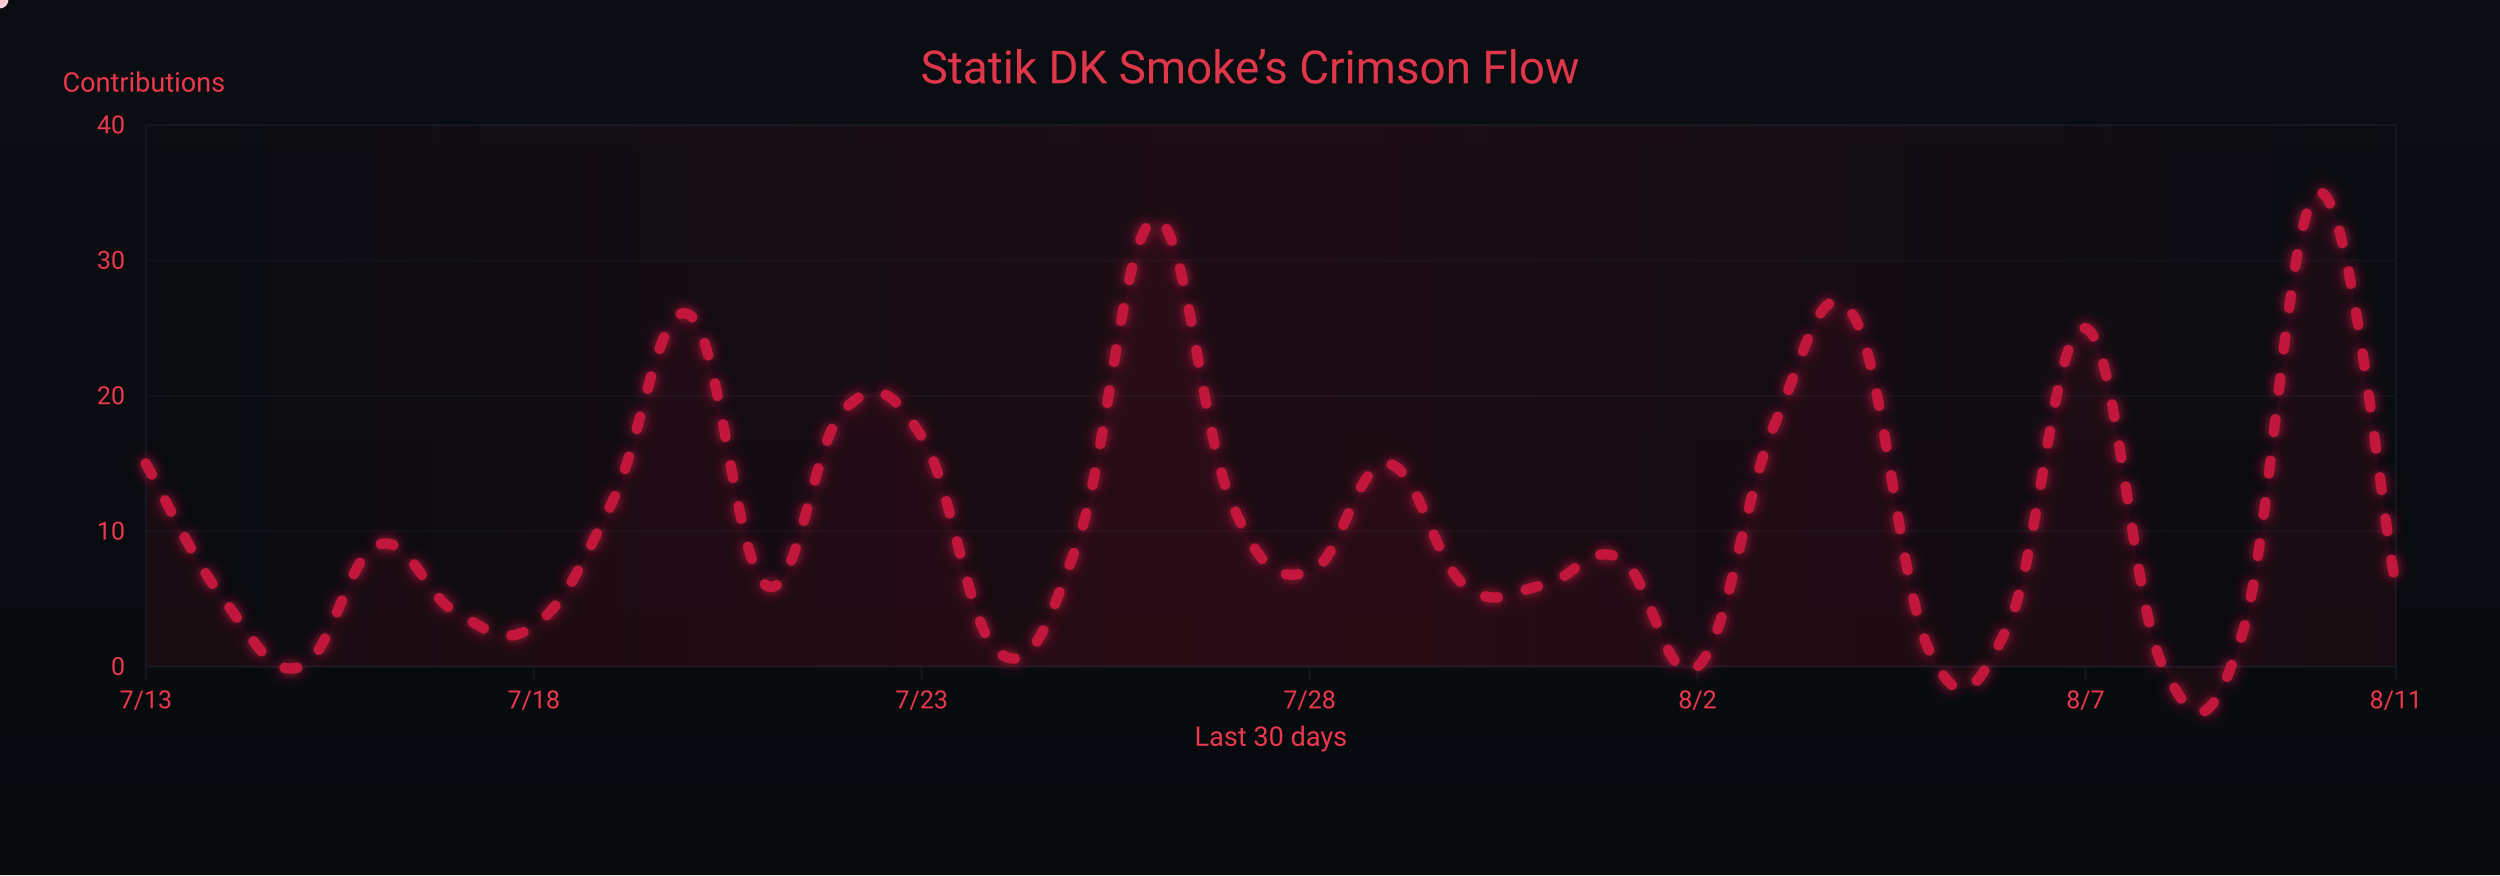
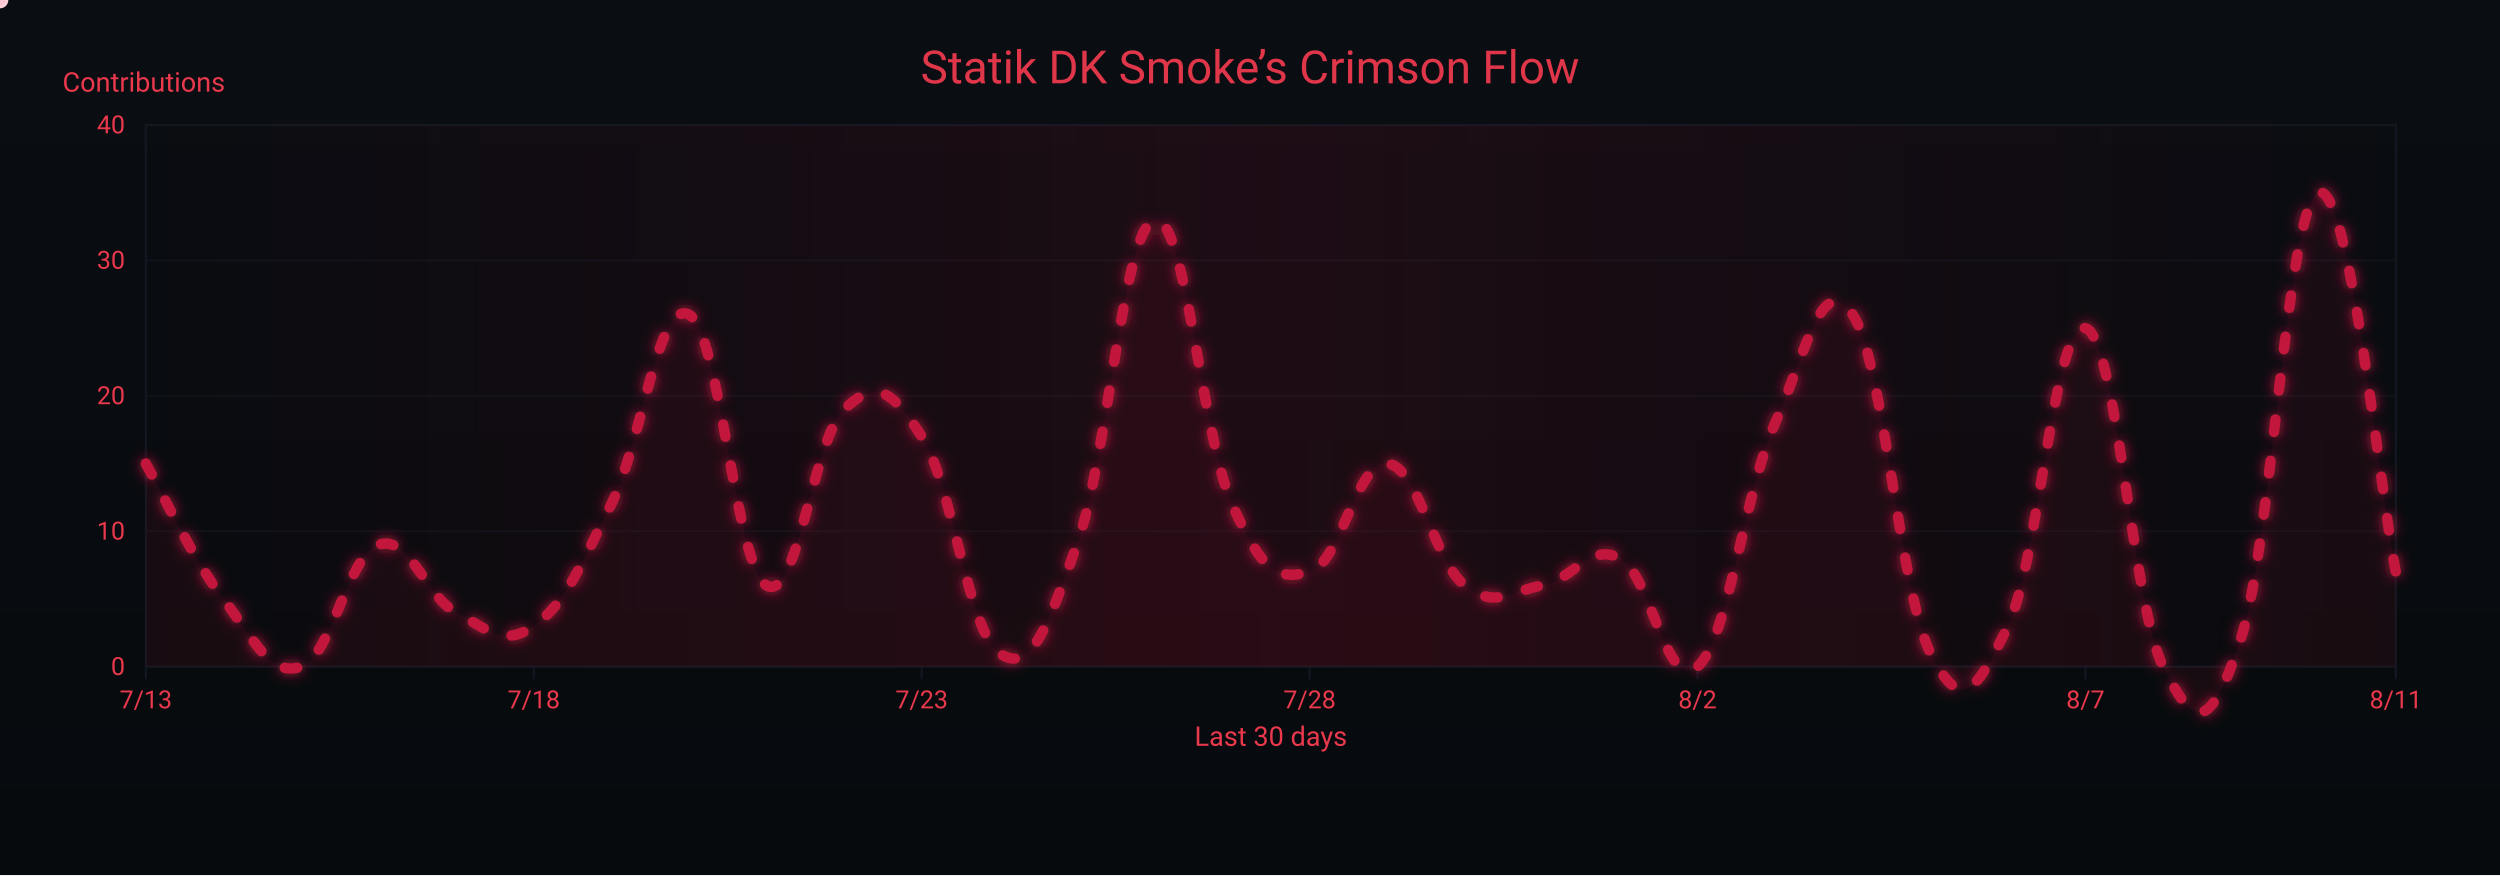
<svg xmlns="http://www.w3.org/2000/svg" width="1200" height="420" viewBox="0 0 1200 420" role="img" aria-label="Crimson Flow Graph">
  <defs>
    <linearGradient id="bgGrad" x1="0" y1="0" x2="0" y2="1">
      <stop offset="0%" stop-color="#0a0d12" />
      <stop offset="100%" stop-color="#070a0d" />
    </linearGradient>
    <filter id="glow">
      <feGaussianBlur stdDeviation="3" result="b1" />
      <feMerge>
        <feMergeNode in="b1" />
        <feMergeNode in="SourceGraphic" />
      </feMerge>
    </filter>
    <linearGradient id="sheen" x1="0" y1="0" x2="1" y2="0">
      <stop offset="0%" stop-color="#9b0e2a" stop-opacity="0" />
      <stop offset="50%" stop-color="#9b0e2a" stop-opacity=".14" />
      <stop offset="100%" stop-color="#9b0e2a" stop-opacity="0" />
      <animateTransform attributeName="gradientTransform" type="translate" from="-1 0" to="1 0" dur="9s" repeatCount="indefinite" />
    </linearGradient>
  </defs>
  <rect width="1200" height="420" fill="url(#bgGrad)" />
  <rect x="70" y="60" width="1080" height="260" fill="none" stroke="#121821" stroke-width="1" />
  <g font-family="ui-sans-serif,system-ui,-apple-system,Segoe UI,Roboto,Ubuntu,Arial" font-size="12">
    <path d="M70,320.0 H1150" stroke="#121821" stroke-width="1" opacity="0.6" />
    <text x="60" y="324.0" text-anchor="end" fill="#ea384c">0</text>
    <path d="M70,255.0 H1150" stroke="#121821" stroke-width="1" opacity="0.6" />
    <text x="60" y="259.0" text-anchor="end" fill="#ea384c">10</text>
    <path d="M70,190.0 H1150" stroke="#121821" stroke-width="1" opacity="0.6" />
    <text x="60" y="194.0" text-anchor="end" fill="#ea384c">20</text>
    <path d="M70,125.0 H1150" stroke="#121821" stroke-width="1" opacity="0.6" />
    <text x="60" y="129.0" text-anchor="end" fill="#ea384c">30</text>
    <path d="M70,60.0 H1150" stroke="#121821" stroke-width="1" opacity="0.6" />
    <text x="60" y="64.0" text-anchor="end" fill="#ea384c">40</text>
    <text x="30" y="44" fill="#ea384c" font-size="13">Contributions</text>
  </g>
  <g font-family="ui-sans-serif,system-ui,-apple-system,Segoe UI,Roboto,Ubuntu,Arial" font-size="12">
    <path d="M70.0,320 V326" stroke="#121821" stroke-width="1" />
    <text x="70.0" y="340" text-anchor="middle" fill="#ea384c">7/13</text>
    <path d="M256.2,320 V326" stroke="#121821" stroke-width="1" />
    <text x="256.2" y="340" text-anchor="middle" fill="#ea384c">7/18</text>
    <path d="M442.4,320 V326" stroke="#121821" stroke-width="1" />
    <text x="442.4" y="340" text-anchor="middle" fill="#ea384c">7/23</text>
    <path d="M628.6,320 V326" stroke="#121821" stroke-width="1" />
    <text x="628.6" y="340" text-anchor="middle" fill="#ea384c">7/28</text>
    <path d="M814.8,320 V326" stroke="#121821" stroke-width="1" />
    <text x="814.8" y="340" text-anchor="middle" fill="#ea384c">8/2</text>
    <path d="M1001.0,320 V326" stroke="#121821" stroke-width="1" />
    <text x="1001.0" y="340" text-anchor="middle" fill="#ea384c">8/7</text>
    <path d="M1150.0,320 V326" stroke="#121821" stroke-width="1" />
    <text x="1150.0" y="340" text-anchor="middle" fill="#ea384c">8/11</text>
    <text x="610" y="358" text-anchor="middle" fill="#ea384c" font-size="13">Last 30 days</text>
  </g>
  <rect x="70" y="60" width="1080" height="260" fill="url(#sheen)" />
  <text x="600" y="40" text-anchor="middle" font-family="ui-sans-serif,system-ui,-apple-system,Segoe UI,Roboto,Ubuntu,Arial" font-size="22" fill="#ea384c" opacity=".95">Statik DK Smoke’s Crimson Flow</text>
-   <path d="M70.0,222.5 C77.4,235.5 92.3,268.0 107.2,287.5 C122.1,307.0 129.6,325.2 144.5,320.0 C159.4,314.8 166.8,266.7 181.7,261.5 C196.6,256.3 204.1,286.2 219.0,294.0 C233.9,301.8 241.3,310.9 256.2,300.5 C271.1,290.1 278.6,271.9 293.4,242.0 C308.3,212.1 315.8,143.2 330.7,151.0 C345.6,158.8 353.0,271.9 367.9,281.0 C382.8,290.1 390.3,210.8 405.2,196.5 C420.1,182.2 427.5,186.1 442.4,209.5 C457.3,232.9 464.8,303.1 479.7,313.5 C494.6,323.9 502.0,303.1 516.9,261.5 C531.8,219.9 539.2,109.4 554.1,105.5 C569.0,101.6 576.5,208.2 591.4,242.0 C606.3,275.8 613.7,278.4 628.6,274.5 C643.5,270.6 651.0,221.2 665.9,222.5 C680.8,223.8 688.2,269.3 703.1,281.0 C718.0,292.7 725.4,283.6 740.3,281.0 C755.2,278.4 762.7,260.2 777.6,268.0 C792.5,275.8 799.9,333.0 814.8,320.0 C829.7,307.0 837.2,236.8 852.1,203.0 C867.0,169.2 874.4,128.9 889.3,151.0 C904.2,173.1 911.7,283.6 926.6,313.5 C941.4,343.4 948.9,331.7 963.8,300.5 C978.7,269.3 986.1,153.6 1001.0,157.5 C1015.9,161.4 1023.4,290.1 1038.3,320.0 C1053.2,349.9 1060.6,352.5 1075.5,307.0 C1090.4,261.5 1097.9,97.7 1112.8,92.5 C1127.7,87.3 1142.6,243.3 1150.0,281.0 L 1150,320 L 70,320 Z" fill="#7a0f26" opacity=".13">
+   <path d="M70.0,222.5 C77.4,235.5 92.3,268.0 107.2,287.5 C122.1,307.0 129.6,325.2 144.5,320.0 C159.4,314.8 166.8,266.7 181.7,261.5 C196.6,256.3 204.1,286.2 219.0,294.0 C233.9,301.8 241.3,310.9 256.2,300.5 C271.1,290.1 278.6,271.9 293.4,242.0 C308.3,212.1 315.8,143.2 330.7,151.0 C345.6,158.8 353.0,271.9 367.9,281.0 C382.8,290.1 390.3,210.8 405.2,196.5 C420.1,182.2 427.5,186.1 442.4,209.5 C457.3,232.9 464.8,303.1 479.7,313.5 C494.6,323.9 502.0,303.1 516.9,261.5 C531.8,219.9 539.2,109.4 554.1,105.5 C569.0,101.6 576.5,208.2 591.4,242.0 C606.3,275.8 613.7,278.4 628.6,274.5 C643.5,270.6 651.0,221.2 665.9,222.5 C680.8,223.8 688.2,269.3 703.1,281.0 C718.0,292.7 725.4,283.6 740.3,281.0 C755.2,278.4 762.7,260.2 777.6,268.0 C792.5,275.8 799.9,333.0 814.8,320.0 C829.7,307.0 837.2,236.8 852.1,203.0 C867.0,169.2 874.4,128.9 889.3,151.0 C904.2,173.1 911.7,283.6 926.6,313.5 C941.4,343.4 948.9,331.7 963.8,300.5 C978.7,269.3 986.1,153.6 1001.0,157.5 C1015.9,161.4 1023.4,290.1 1038.3,320.0 C1053.2,349.9 1060.6,352.5 1075.5,307.0 C1090.4,261.5 1097.9,99.0 1112.8,92.5 C1127.7,86.0 1142.6,238.1 1150.0,274.5 L 1150,320 L 70,320 Z" fill="#7a0f26" opacity=".13">
    <animate attributeName="opacity" values=".10;.17;.10" dur="6s" repeatCount="indefinite" />
  </path>
-   <path id="curve" d="M70.0,222.5 C77.4,235.5 92.3,268.0 107.2,287.5 C122.1,307.0 129.6,325.2 144.5,320.0 C159.4,314.8 166.8,266.7 181.7,261.5 C196.6,256.3 204.1,286.2 219.0,294.0 C233.9,301.8 241.3,310.9 256.2,300.5 C271.1,290.1 278.6,271.9 293.4,242.0 C308.3,212.1 315.8,143.2 330.7,151.0 C345.6,158.8 353.0,271.9 367.9,281.0 C382.8,290.1 390.3,210.8 405.2,196.5 C420.1,182.2 427.5,186.1 442.4,209.5 C457.3,232.9 464.8,303.1 479.7,313.5 C494.6,323.9 502.0,303.1 516.9,261.5 C531.8,219.9 539.2,109.4 554.1,105.5 C569.0,101.6 576.5,208.2 591.4,242.0 C606.3,275.8 613.7,278.4 628.6,274.5 C643.5,270.6 651.0,221.2 665.9,222.5 C680.8,223.8 688.2,269.3 703.1,281.0 C718.0,292.7 725.4,283.6 740.3,281.0 C755.2,278.4 762.7,260.2 777.6,268.0 C792.5,275.8 799.9,333.0 814.8,320.0 C829.7,307.0 837.2,236.8 852.1,203.0 C867.0,169.2 874.4,128.9 889.3,151.0 C904.2,173.1 911.7,283.6 926.6,313.5 C941.4,343.4 948.9,331.7 963.8,300.5 C978.7,269.3 986.1,153.6 1001.0,157.5 C1015.9,161.4 1023.4,290.1 1038.3,320.0 C1053.2,349.9 1060.6,352.5 1075.5,307.0 C1090.4,261.5 1097.9,97.7 1112.8,92.5 C1127.7,87.3 1142.6,243.3 1150.0,281.0" fill="none" stroke="#c3193d" stroke-width="5" stroke-linecap="round" stroke-linejoin="round" stroke-dasharray="6 14" filter="url(#glow)">
+   <path id="curve" d="M70.0,222.5 C77.4,235.5 92.3,268.0 107.2,287.5 C122.1,307.0 129.6,325.2 144.5,320.0 C159.4,314.8 166.8,266.7 181.7,261.5 C196.6,256.3 204.1,286.2 219.0,294.0 C233.9,301.8 241.3,310.9 256.2,300.5 C271.1,290.1 278.6,271.9 293.4,242.0 C308.3,212.1 315.8,143.2 330.7,151.0 C345.6,158.8 353.0,271.9 367.9,281.0 C382.8,290.1 390.3,210.8 405.2,196.5 C420.1,182.2 427.5,186.1 442.4,209.5 C457.3,232.9 464.8,303.1 479.7,313.5 C494.6,323.9 502.0,303.1 516.9,261.5 C531.8,219.9 539.2,109.4 554.1,105.5 C569.0,101.6 576.5,208.2 591.4,242.0 C606.3,275.8 613.7,278.4 628.6,274.5 C643.5,270.6 651.0,221.2 665.9,222.5 C680.8,223.8 688.2,269.3 703.1,281.0 C718.0,292.7 725.4,283.6 740.3,281.0 C755.2,278.4 762.7,260.2 777.6,268.0 C792.5,275.8 799.9,333.0 814.8,320.0 C829.7,307.0 837.2,236.8 852.1,203.0 C867.0,169.2 874.4,128.9 889.3,151.0 C904.2,173.1 911.7,283.6 926.6,313.5 C941.4,343.4 948.9,331.7 963.8,300.5 C978.7,269.3 986.1,153.6 1001.0,157.5 C1015.9,161.4 1023.4,290.1 1038.3,320.0 C1053.2,349.9 1060.6,352.5 1075.5,307.0 C1090.4,261.5 1097.9,99.0 1112.8,92.5 C1127.7,86.0 1142.6,238.1 1150.0,274.5" fill="none" stroke="#c3193d" stroke-width="5" stroke-linecap="round" stroke-linejoin="round" stroke-dasharray="6 14" filter="url(#glow)">
    <animate attributeName="stroke-dashoffset" values="0;-220" dur="4.8s" repeatCount="indefinite" />
  </path>
  <g fill="#ffd1db">
    <circle r="4">
      <animateMotion dur="7s" rotate="auto" repeatCount="indefinite">
        <mpath href="#curve" />
      </animateMotion>
      <animate attributeName="opacity" values="1;.3;1" dur="2.2s" repeatCount="indefinite" />
    </circle>
    <circle r="3" fill="#ffffff">
      <animateMotion dur="8.2s" begin="1s" rotate="auto" repeatCount="indefinite">
        <mpath href="#curve" />
      </animateMotion>
      <animate attributeName="opacity" values=".7;.2;.7" dur="2.4s" repeatCount="indefinite" />
    </circle>
    <circle r="3" fill="#ffc7d3">
      <animateMotion dur="6s" begin="2s" rotate="auto" repeatCount="indefinite">
        <mpath href="#curve" />
      </animateMotion>
      <animate attributeName="opacity" values=".8;.3;.8" dur="2s" repeatCount="indefinite" />
    </circle>
  </g>
</svg>
